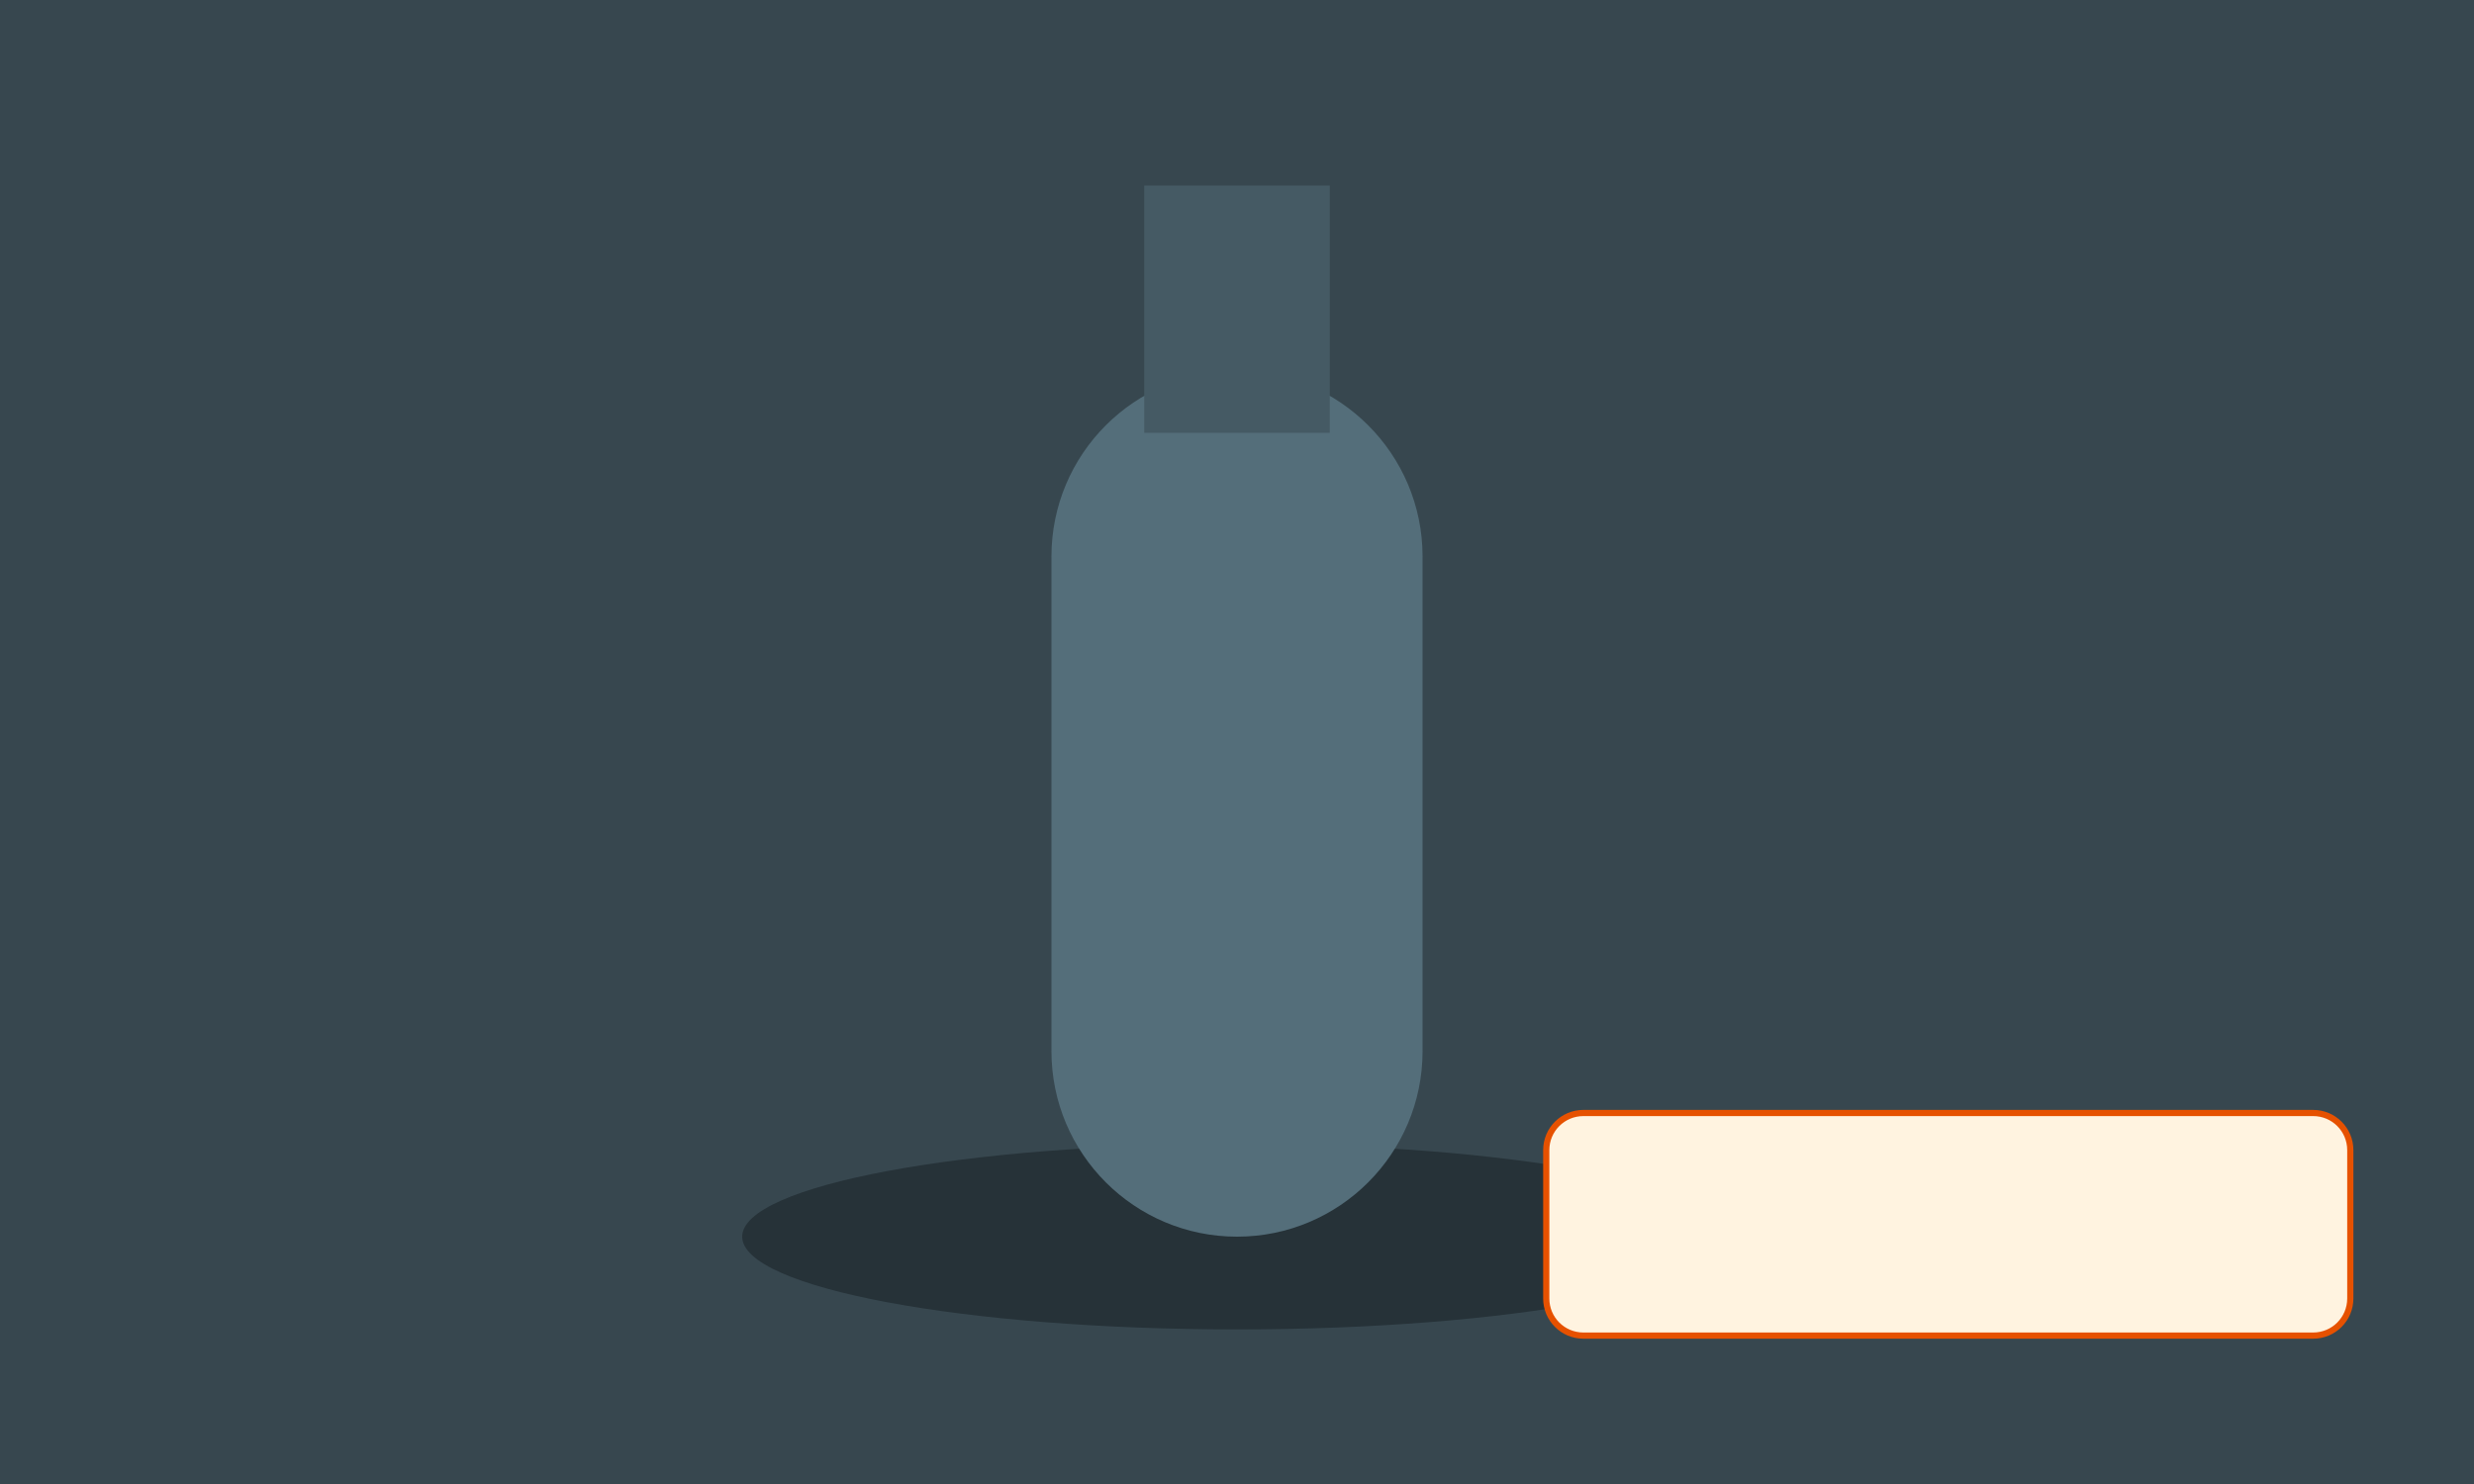
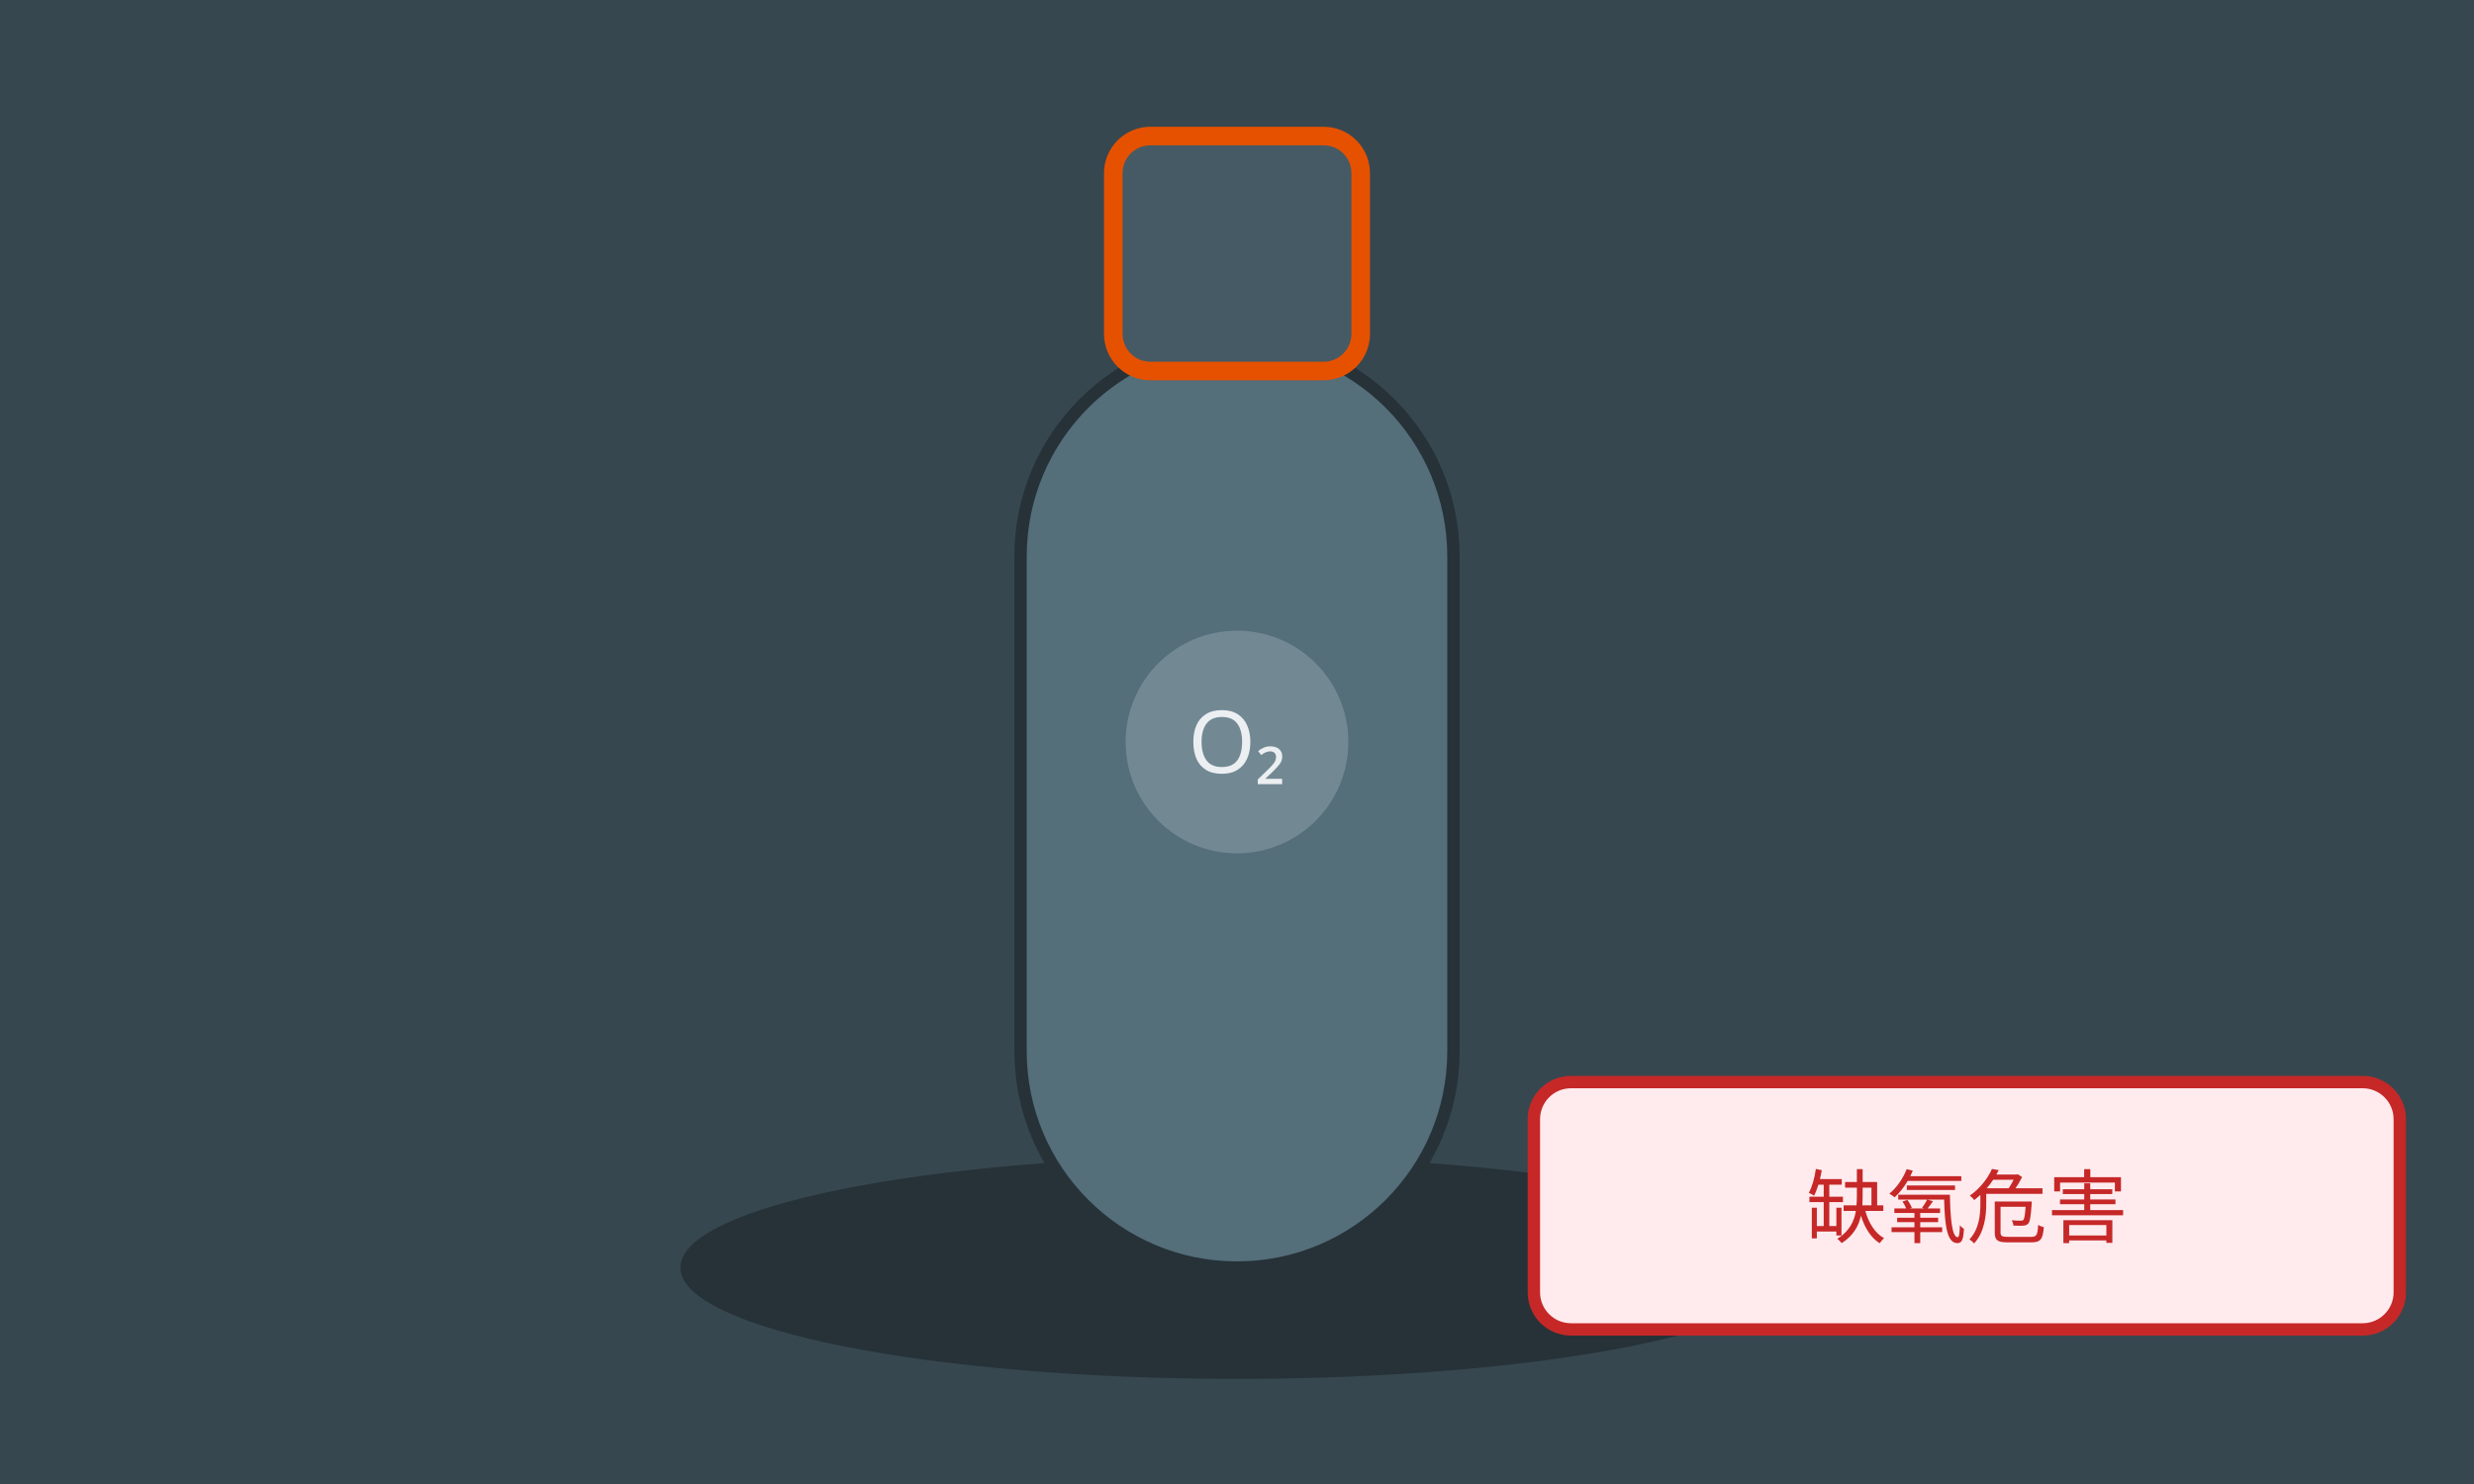
- <svg xmlns="http://www.w3.org/2000/svg" width="400" height="240" viewBox="0 0 400 240">
+ <svg xmlns="http://www.w3.org/2000/svg" width="400" height="240" viewBox="0 0 400 240" role="img">
  <rect width="400" height="240" fill="#37474F" />
-   <ellipse cx="200" cy="200" rx="80" ry="15" fill="#263238" />
-   <rect x="170" y="60" width="60" height="140" rx="30" fill="#546E7A" />
-   <rect x="185" y="30" width="30" height="40" fill="#455A64" />
-   <rect x="250" y="180" width="130" height="36" rx="6" fill="#FFF3E0" stroke="#E65100" />
+   <ellipse cx="200" cy="205" rx="90" ry="18" fill="#263238" />
+   <rect x="165" y="55" width="70" height="150" rx="35" fill="#546E7A" stroke="#263238" stroke-width="2" />
+   <rect x="180" y="22" width="40" height="38" rx="6" fill="#455A64" stroke="#E65100" stroke-width="3" />
+   <circle cx="200" cy="120" r="18" fill="#90A4AE" opacity="0.5" />
+   <text x="200" y="125" text-anchor="middle" font-size="14" fill="#ECEFF1" font-family="sans-serif">O₂</text>
+   <rect x="248" y="175" width="140" height="40" rx="6" fill="#FFEBEE" stroke="#C62828" stroke-width="2" />
+   <text x="318" y="200" text-anchor="middle" font-size="13" fill="#C62828" font-family="sans-serif">缺氧危害</text>
</svg>
